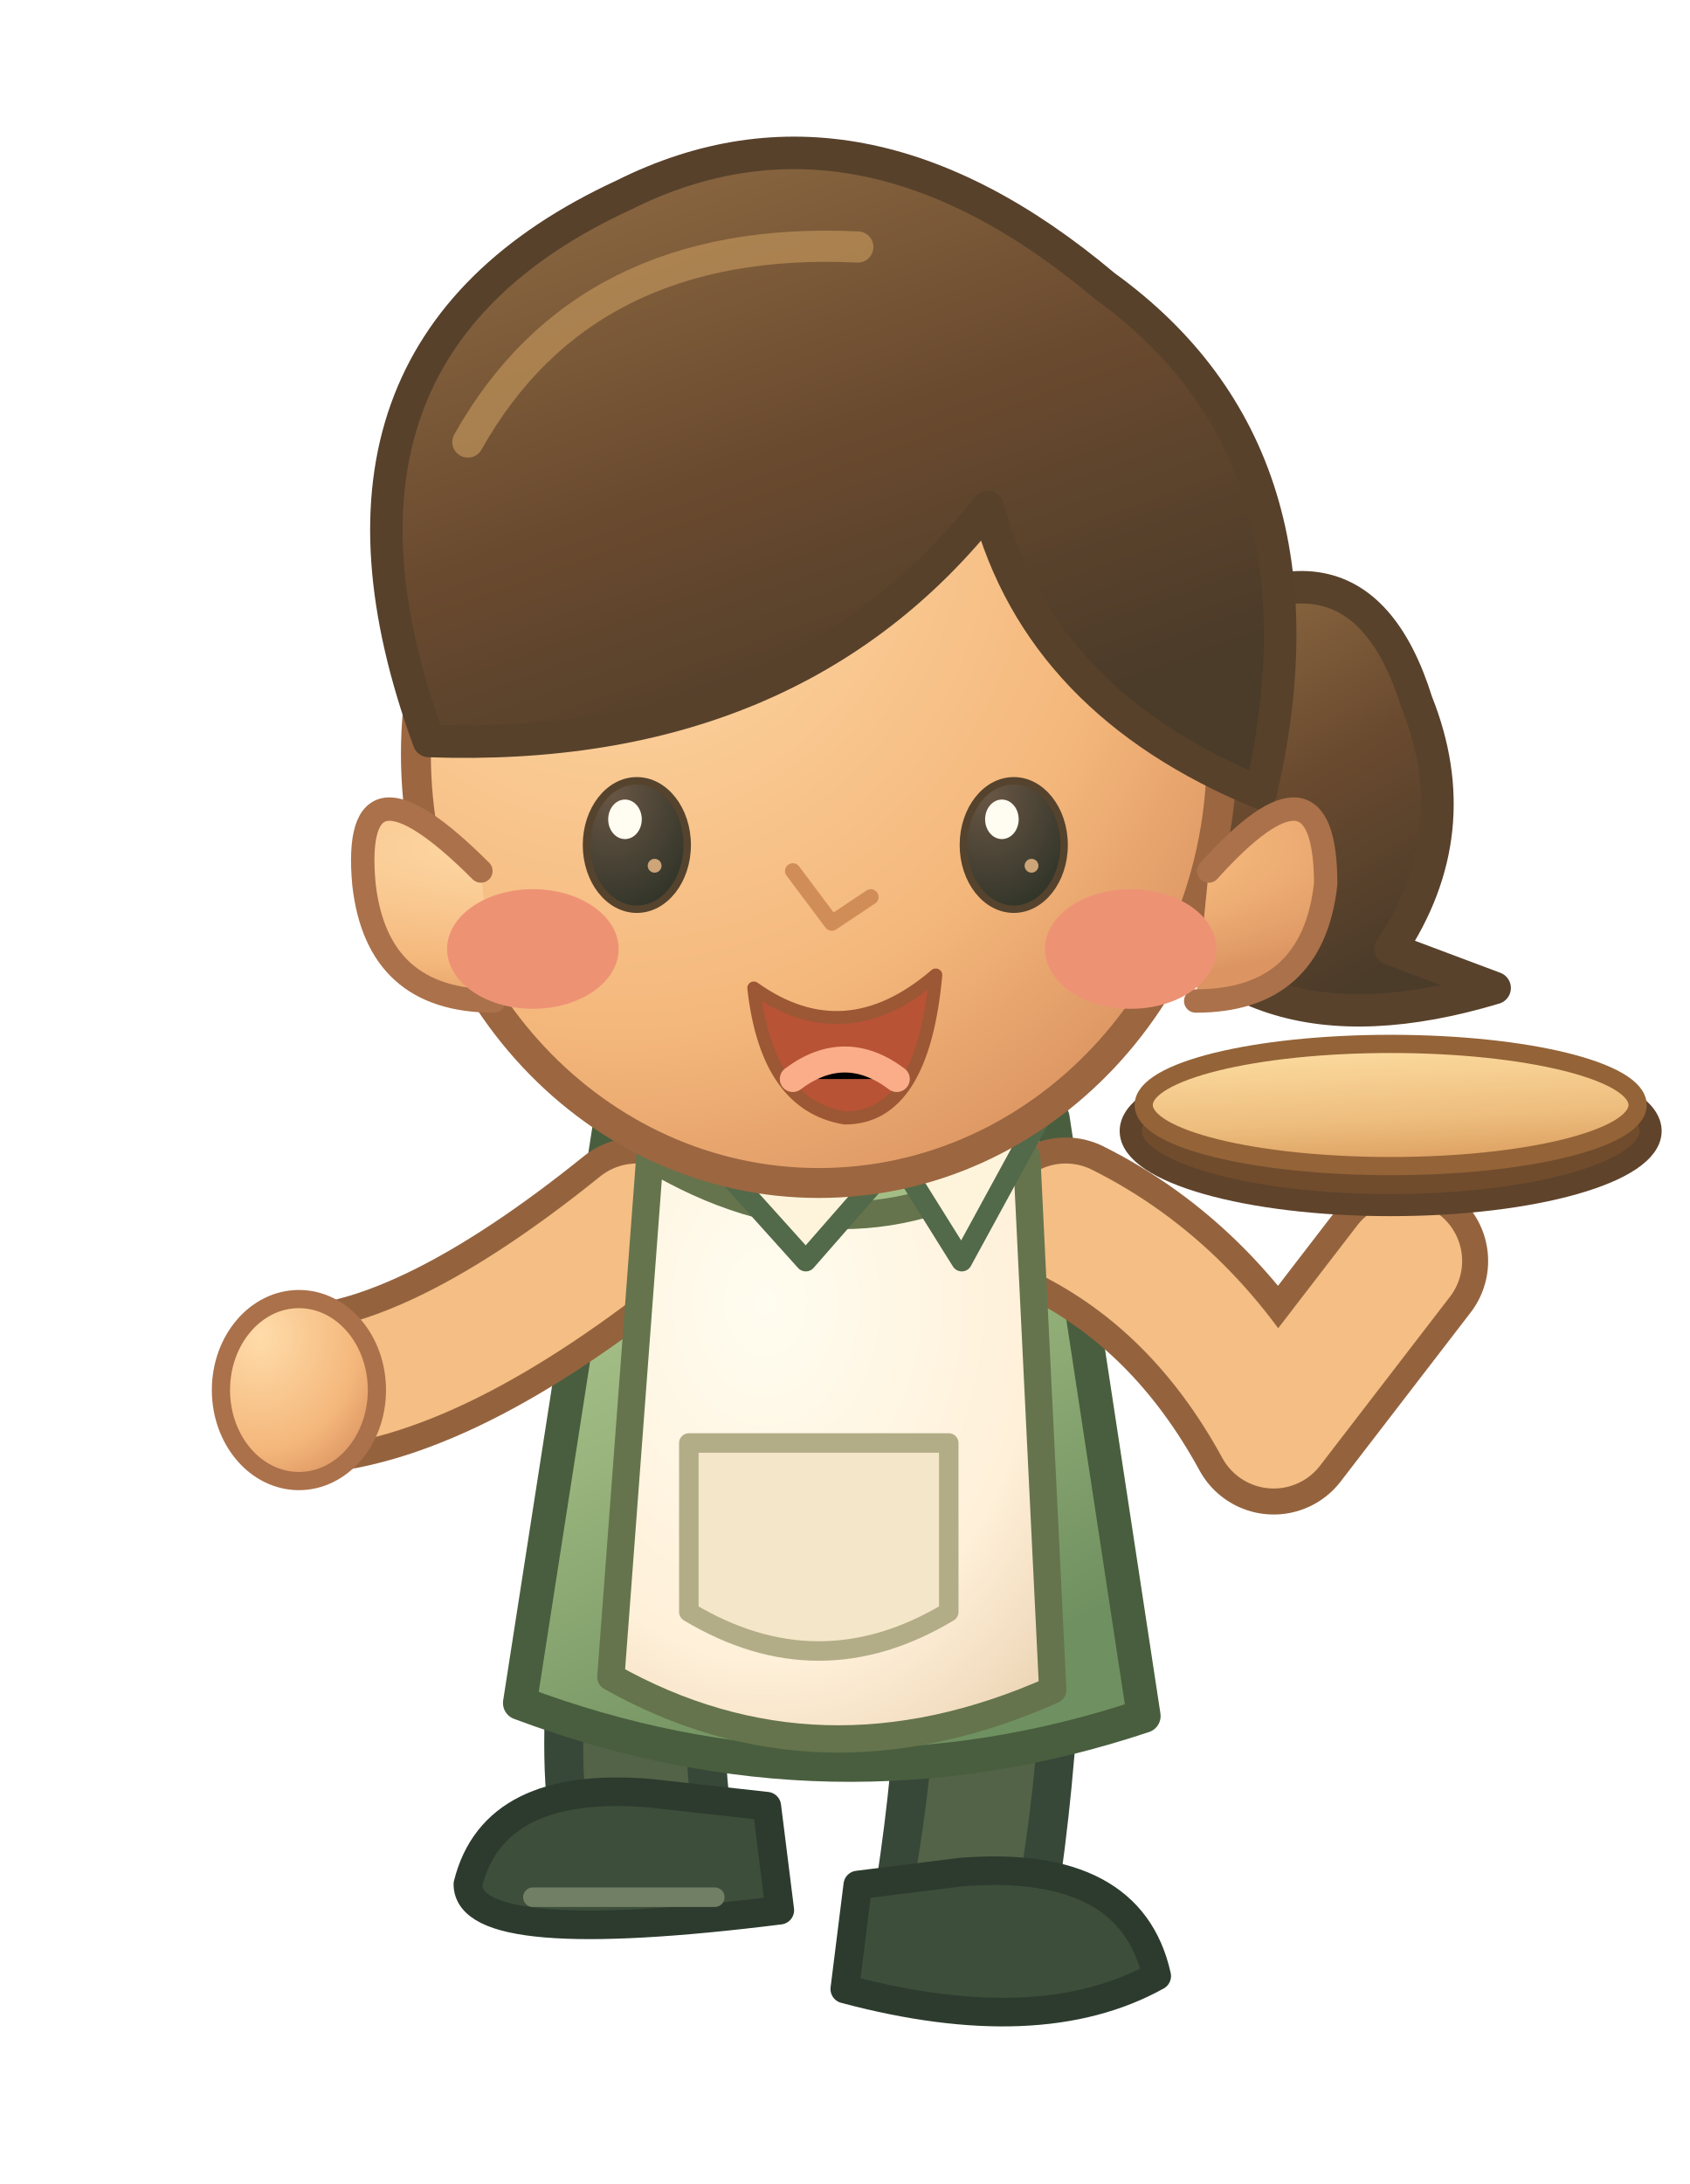
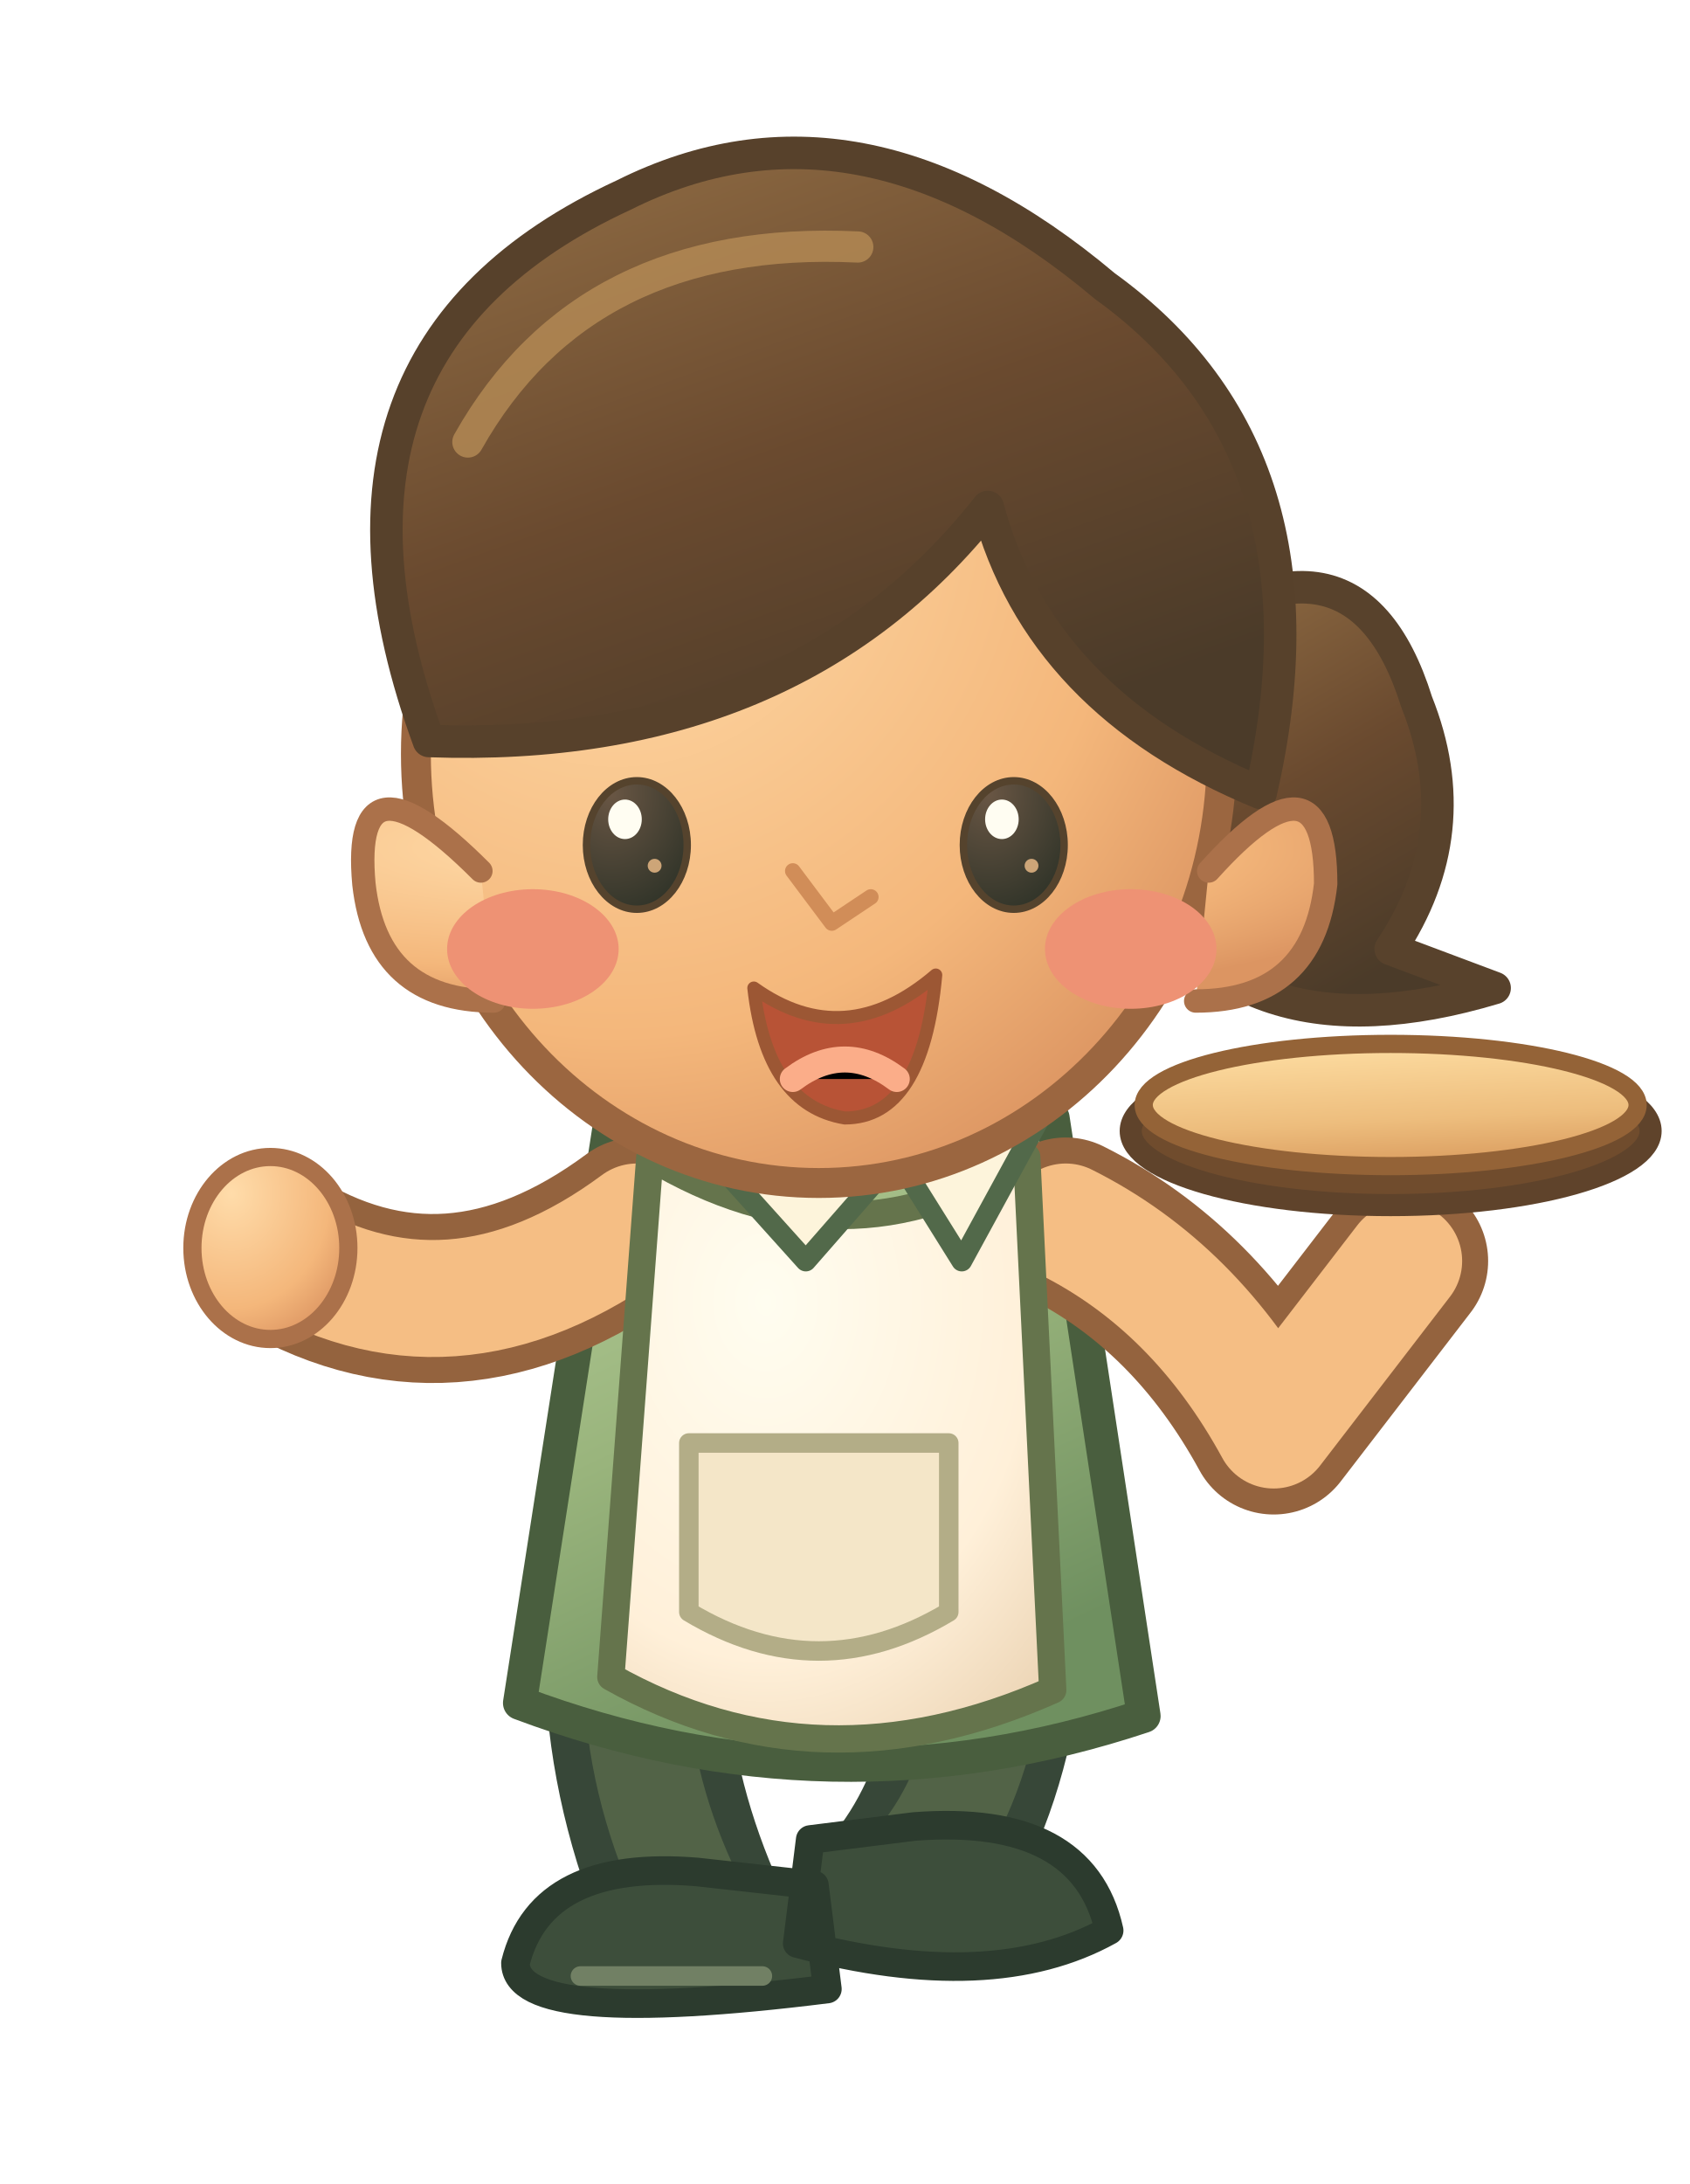
<svg xmlns="http://www.w3.org/2000/svg" width="130" height="168" viewBox="0 0 130 168">
  <defs>
    <linearGradient id="wood" x2=".2" y2="1">
      <stop stop-color="#f3c37c" />
      <stop offset=".52" stop-color="#df9f56" />
      <stop offset="1" stop-color="#b77736" />
    </linearGradient>
    <linearGradient id="woodTop" x2=".2" y2="1">
      <stop stop-color="#ffe0a5" />
      <stop offset=".7" stop-color="#edbd7d" />
      <stop offset="1" stop-color="#dea365" />
    </linearGradient>
    <linearGradient id="woodDark" x2="1" y2=".4">
      <stop stop-color="#ab692f" />
      <stop offset=".5" stop-color="#ce8e45" />
      <stop offset="1" stop-color="#8f552a" />
    </linearGradient>
    <radialGradient id="cream" cx=".35" cy=".25" r=".9">
      <stop stop-color="#fffdf0" />
      <stop offset=".68" stop-color="#fff0d9" />
      <stop offset="1" stop-color="#edd6b7" />
    </radialGradient>
    <radialGradient id="bunny" cx=".3" cy=".2" r=".9">
      <stop stop-color="#fffaf0" />
      <stop offset=".72" stop-color="#fff0dc" />
      <stop offset="1" stop-color="#efc8ac" />
    </radialGradient>
    <radialGradient id="fox" cx=".3" cy=".2" r=".9">
      <stop stop-color="#ffca79" />
      <stop offset=".6" stop-color="#ffa847" />
      <stop offset="1" stop-color="#e68528" />
    </radialGradient>
    <radialGradient id="bear" cx=".3" cy=".2" r=".9">
      <stop stop-color="#eac18a" />
      <stop offset=".6" stop-color="#dca46b" />
      <stop offset="1" stop-color="#bc7848" />
    </radialGradient>
    <radialGradient id="cat" cx=".3" cy=".2" r=".9">
      <stop stop-color="#ebd2b2" />
      <stop offset=".65" stop-color="#cfa98a" />
      <stop offset="1" stop-color="#af856c" />
    </radialGradient>
    <radialGradient id="ink" cx=".25" cy=".1" r="1">
      <stop stop-color="#695644" />
      <stop offset="1" stop-color="#2f3328" />
    </radialGradient>
    <radialGradient id="leaf" cx=".25" cy=".2" r=".9">
      <stop stop-color="#bed272" />
      <stop offset=".5" stop-color="#90ad58" />
      <stop offset="1" stop-color="#537b3e" />
    </radialGradient>
    <linearGradient id="sage" x2=".4" y2="1">
      <stop stop-color="#bdd4a1" />
      <stop offset=".55" stop-color="#99b47c" />
      <stop offset="1" stop-color="#6f9060" />
    </linearGradient>
    <linearGradient id="mint" x2=".3" y2="1">
      <stop stop-color="#b6d5c1" />
      <stop offset="1" stop-color="#6e9b83" />
    </linearGradient>
    <linearGradient id="coral" x2=".3" y2="1">
      <stop stop-color="#ffd2ad" />
      <stop offset="1" stop-color="#ec9980" />
    </linearGradient>
    <linearGradient id="ceramic" x2=".4" y2="1">
      <stop stop-color="#fcf1df" />
      <stop offset="1" stop-color="#d6c3a7" />
    </linearGradient>
    <linearGradient id="metal" x2="1" y2=".3">
      <stop stop-color="#e8eee3" />
      <stop offset=".45" stop-color="#c9d0c4" />
      <stop offset="1" stop-color="#96a79a" />
    </linearGradient>
    <linearGradient id="terracotta" x2=".8" y2="1">
      <stop stop-color="#e8b475" />
      <stop offset=".45" stop-color="#cc894f" />
      <stop offset="1" stop-color="#a66836" />
    </linearGradient>
    <radialGradient id="skin" cx=".25" cy=".2" r=".9">
      <stop stop-color="#ffdcaa" />
      <stop offset=".7" stop-color="#f4b77b" />
      <stop offset="1" stop-color="#dc9562" />
    </radialGradient>
    <linearGradient id="hair" x2=".5" y2="1">
      <stop stop-color="#947046" />
      <stop offset=".55" stop-color="#6a4a2f" />
      <stop offset="1" stop-color="#4b3b29" />
    </linearGradient>
    <radialGradient id="tomato" cx=".3" cy=".2" r=".9">
      <stop stop-color="#ffad70" />
      <stop offset=".45" stop-color="#ee7046" />
      <stop offset="1" stop-color="#cd4c2e" />
    </radialGradient>
    <linearGradient id="broth" x2=".2" y2="1">
      <stop stop-color="#f58a51" />
      <stop offset="1" stop-color="#dc552f" />
    </linearGradient>
    <linearGradient id="noodle" x2=".3" y2="1">
      <stop stop-color="#fff2af" />
      <stop offset=".45" stop-color="#f6cf65" />
      <stop offset="1" stop-color="#d99c38" />
    </linearGradient>
    <linearGradient id="berry" x2=".3" y2="1">
      <stop stop-color="#ee8e82" />
      <stop offset=".35" stop-color="#d45151" />
      <stop offset="1" stop-color="#a93943" />
    </linearGradient>
    <linearGradient id="juice" x2=".1" y2="1">
      <stop stop-color="#ffc667" />
      <stop offset="1" stop-color="#e89638" />
    </linearGradient>
  </defs>
  <g stroke="#815936" stroke-width="2.3" stroke-linecap="round" stroke-linejoin="round">
-     <path d="M49 130Q48.5 139 50 141.938M76 130Q75.5 139 74 148" fill="none" stroke="#374738" stroke-width="14" />
-     <path d="M49 131Q48.5 139 50 140.938M76 131Q75.5 139 74 147" fill="none" stroke="#526347" stroke-width="8" />
-     <path d="M50 137.938q-12-1-14 7 0 5 24 2l-1-8ZM74 144q13-1 15 8-9 5-24 1l1-8Z" fill="#3d4e3b" stroke="#2c3b2e" stroke-width="2.2" />
-     <path d="m41 145.938 14 0m69 152 13 0" stroke="#718064" stroke-width="1.5" />
+     <path d="M49 130Q49.598 139 53.66 148M76 130Q74.402 139 70.34 144.5" fill="none" stroke="#374738" stroke-width="14" />
+     <path d="M49 131Q49.598 139 53.66 147M76 131Q74.402 139 70.34 143.5" fill="none" stroke="#526347" stroke-width="8" />
+     <path d="M53.66 144q-12-1-14 7 0 5 24 2l-1-8ZM70.34 140.5q13-1 15 8-9 5-24 1l1-8Z" fill="#3d4e3b" stroke="#2c3b2e" stroke-width="2.2" />
+     <path d="m44.66 152 14 0m65.34 148.5 13 0" stroke="#718064" stroke-width="1.5" />
    <path d="M47 86q16-12 34 0l7 46q-24 8-48-1Z" fill="url(#sage)" stroke="#495e3e" stroke-width="2.6" />
-     <path d="M49 94Q33.5 106.5 23 106.928M82 94q10 5 16 16l10-13" fill="none" stroke="#94633e" stroke-width="13" />
-     <path d="M49 94Q33.5 106.5 23 106.928M82 94q10 5 16 16l10-13" fill="none" stroke="#f5be84" stroke-width="9" />
+     <path d="M49 94Q34.598 104.67 20.804 96M82 94q10 5 16 16l10-13" fill="none" stroke="#94633e" stroke-width="13" />
+     <path d="M49 94Q34.598 104.67 20.804 96M82 94q10 5 16 16l10-13" fill="none" stroke="#f5be84" stroke-width="9" />
    <path d="M50 89q15 9 29 0l2 41q-18 8-34-1Z" fill="url(#cream)" stroke="#65744c" stroke-width="2.1" />
    <path d="M53 111h20v13q-10 6-20 0Z" fill="#f4e6c8" stroke="#b3ad87" stroke-width="1.5" />
    <path d="m53 87 9 10 7-8 5 8 6-11" fill="#fdf4db" stroke="#52694a" stroke-width="1.6" />
    <path d="M88 51q16-13 21 3 4 10-2 19l8 3q-20 6-28-9Z" fill="url(#hair)" stroke="#58422c" stroke-width="2.5" />
    <ellipse cx="63" cy="58" rx="31" ry="33" fill="url(#skin)" stroke="#9b6640" stroke-width="2.3" />
    <path d="M33 57Q22 27 48 15q18-9 37 7 18 13 12 39-17-7-21-22-15 19-43 18Z" fill="url(#hair)" stroke="#57412b" stroke-width="2.5" />
    <path d="M36 34q9-16 30-15" fill="none" stroke="#b58b55" stroke-width="2.4" opacity=".8" />
    <path d="M37 67q-10-10-9 1 1 9 10 9m55-10q9-10 9 1-1 9-10 9" fill="url(#skin)" stroke="#ab714a" stroke-width="1.8" />
    <g transform="translate(49 65) scale(0.76)">
      <ellipse rx="5.1" ry="6.5" fill="url(#ink)" stroke="#55432d" stroke-width=".75" />
      <ellipse cx="-1.2" cy="-2.6" rx="1.7" ry="2" fill="#fffdf2" stroke="none" />
      <circle cx="1.8" cy="2.1" r=".7" fill="#cda578" stroke="none" />
    </g>
    <g transform="translate(78 65) scale(0.76)">
      <ellipse rx="5.1" ry="6.5" fill="url(#ink)" stroke="#55432d" stroke-width=".75" />
      <ellipse cx="-1.2" cy="-2.6" rx="1.7" ry="2" fill="#fffdf2" stroke="none" />
      <circle cx="1.8" cy="2.1" r=".7" fill="#cda578" stroke="none" />
    </g>
    <ellipse cx="41" cy="73" rx="6.6" ry="4.6" fill="#ee9274" stroke="none" />
    <ellipse cx="87" cy="73" rx="6.6" ry="4.6" fill="#ee9274" stroke="none" />
    <path d="M58 76q7 5 14-1-1 11-7 11-6-1-7-10Z" fill="#b85336" stroke="#9c5734" stroke-width="1" />
    <path d="M61 83q4-3 8 0" stroke="#fbad89" stroke-width="2" />
    <path d="m61 67 3 4 3-2" fill="none" stroke="#d18d58" stroke-width="1.2" />
-     <ellipse cx="23" cy="106.928" rx="6" ry="7" fill="url(#skin)" stroke="#ab714a" stroke-width="1.4" />
+     <ellipse cx="20.804" cy="96" rx="6" ry="7" fill="url(#skin)" stroke="#ab714a" stroke-width="1.4" />
    <ellipse cx="107" cy="87" rx="20" ry="5.7" fill="#704c2d" stroke="#5f432b" stroke-width="1.7" />
    <ellipse cx="107" cy="85" rx="19" ry="4.7" fill="url(#woodTop)" stroke="#946337" stroke-width="1.4" />
  </g>
</svg>
